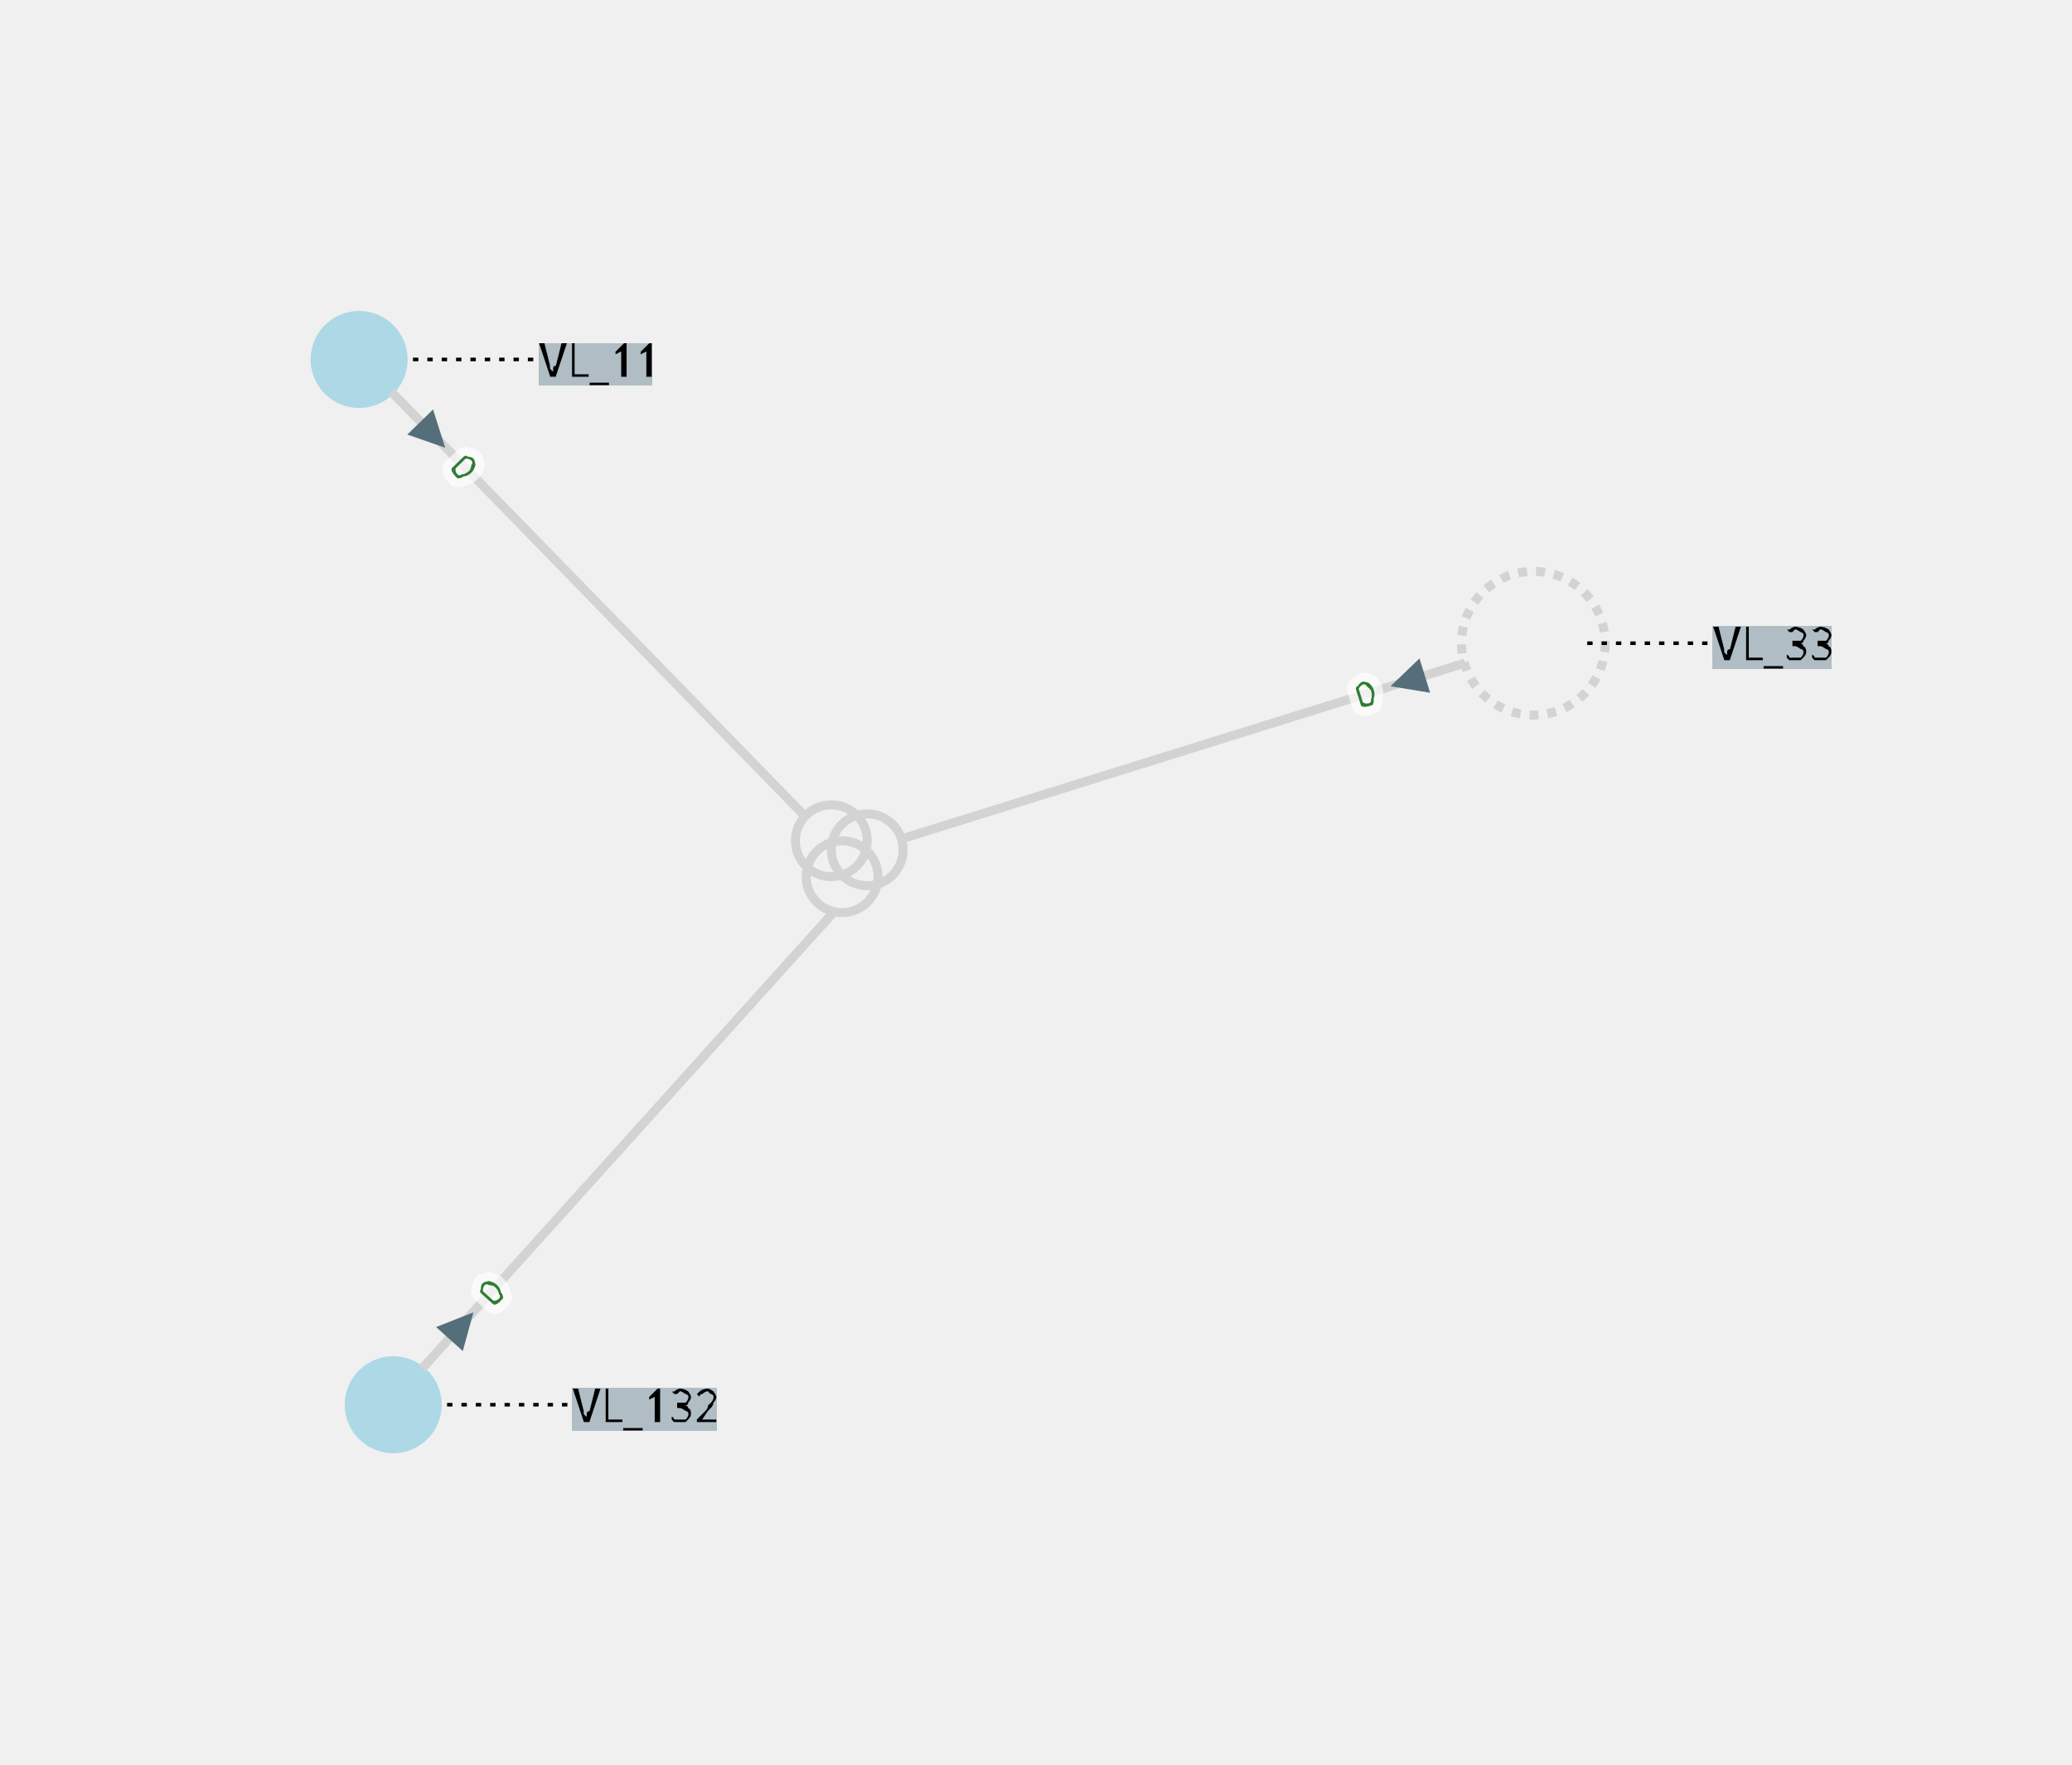
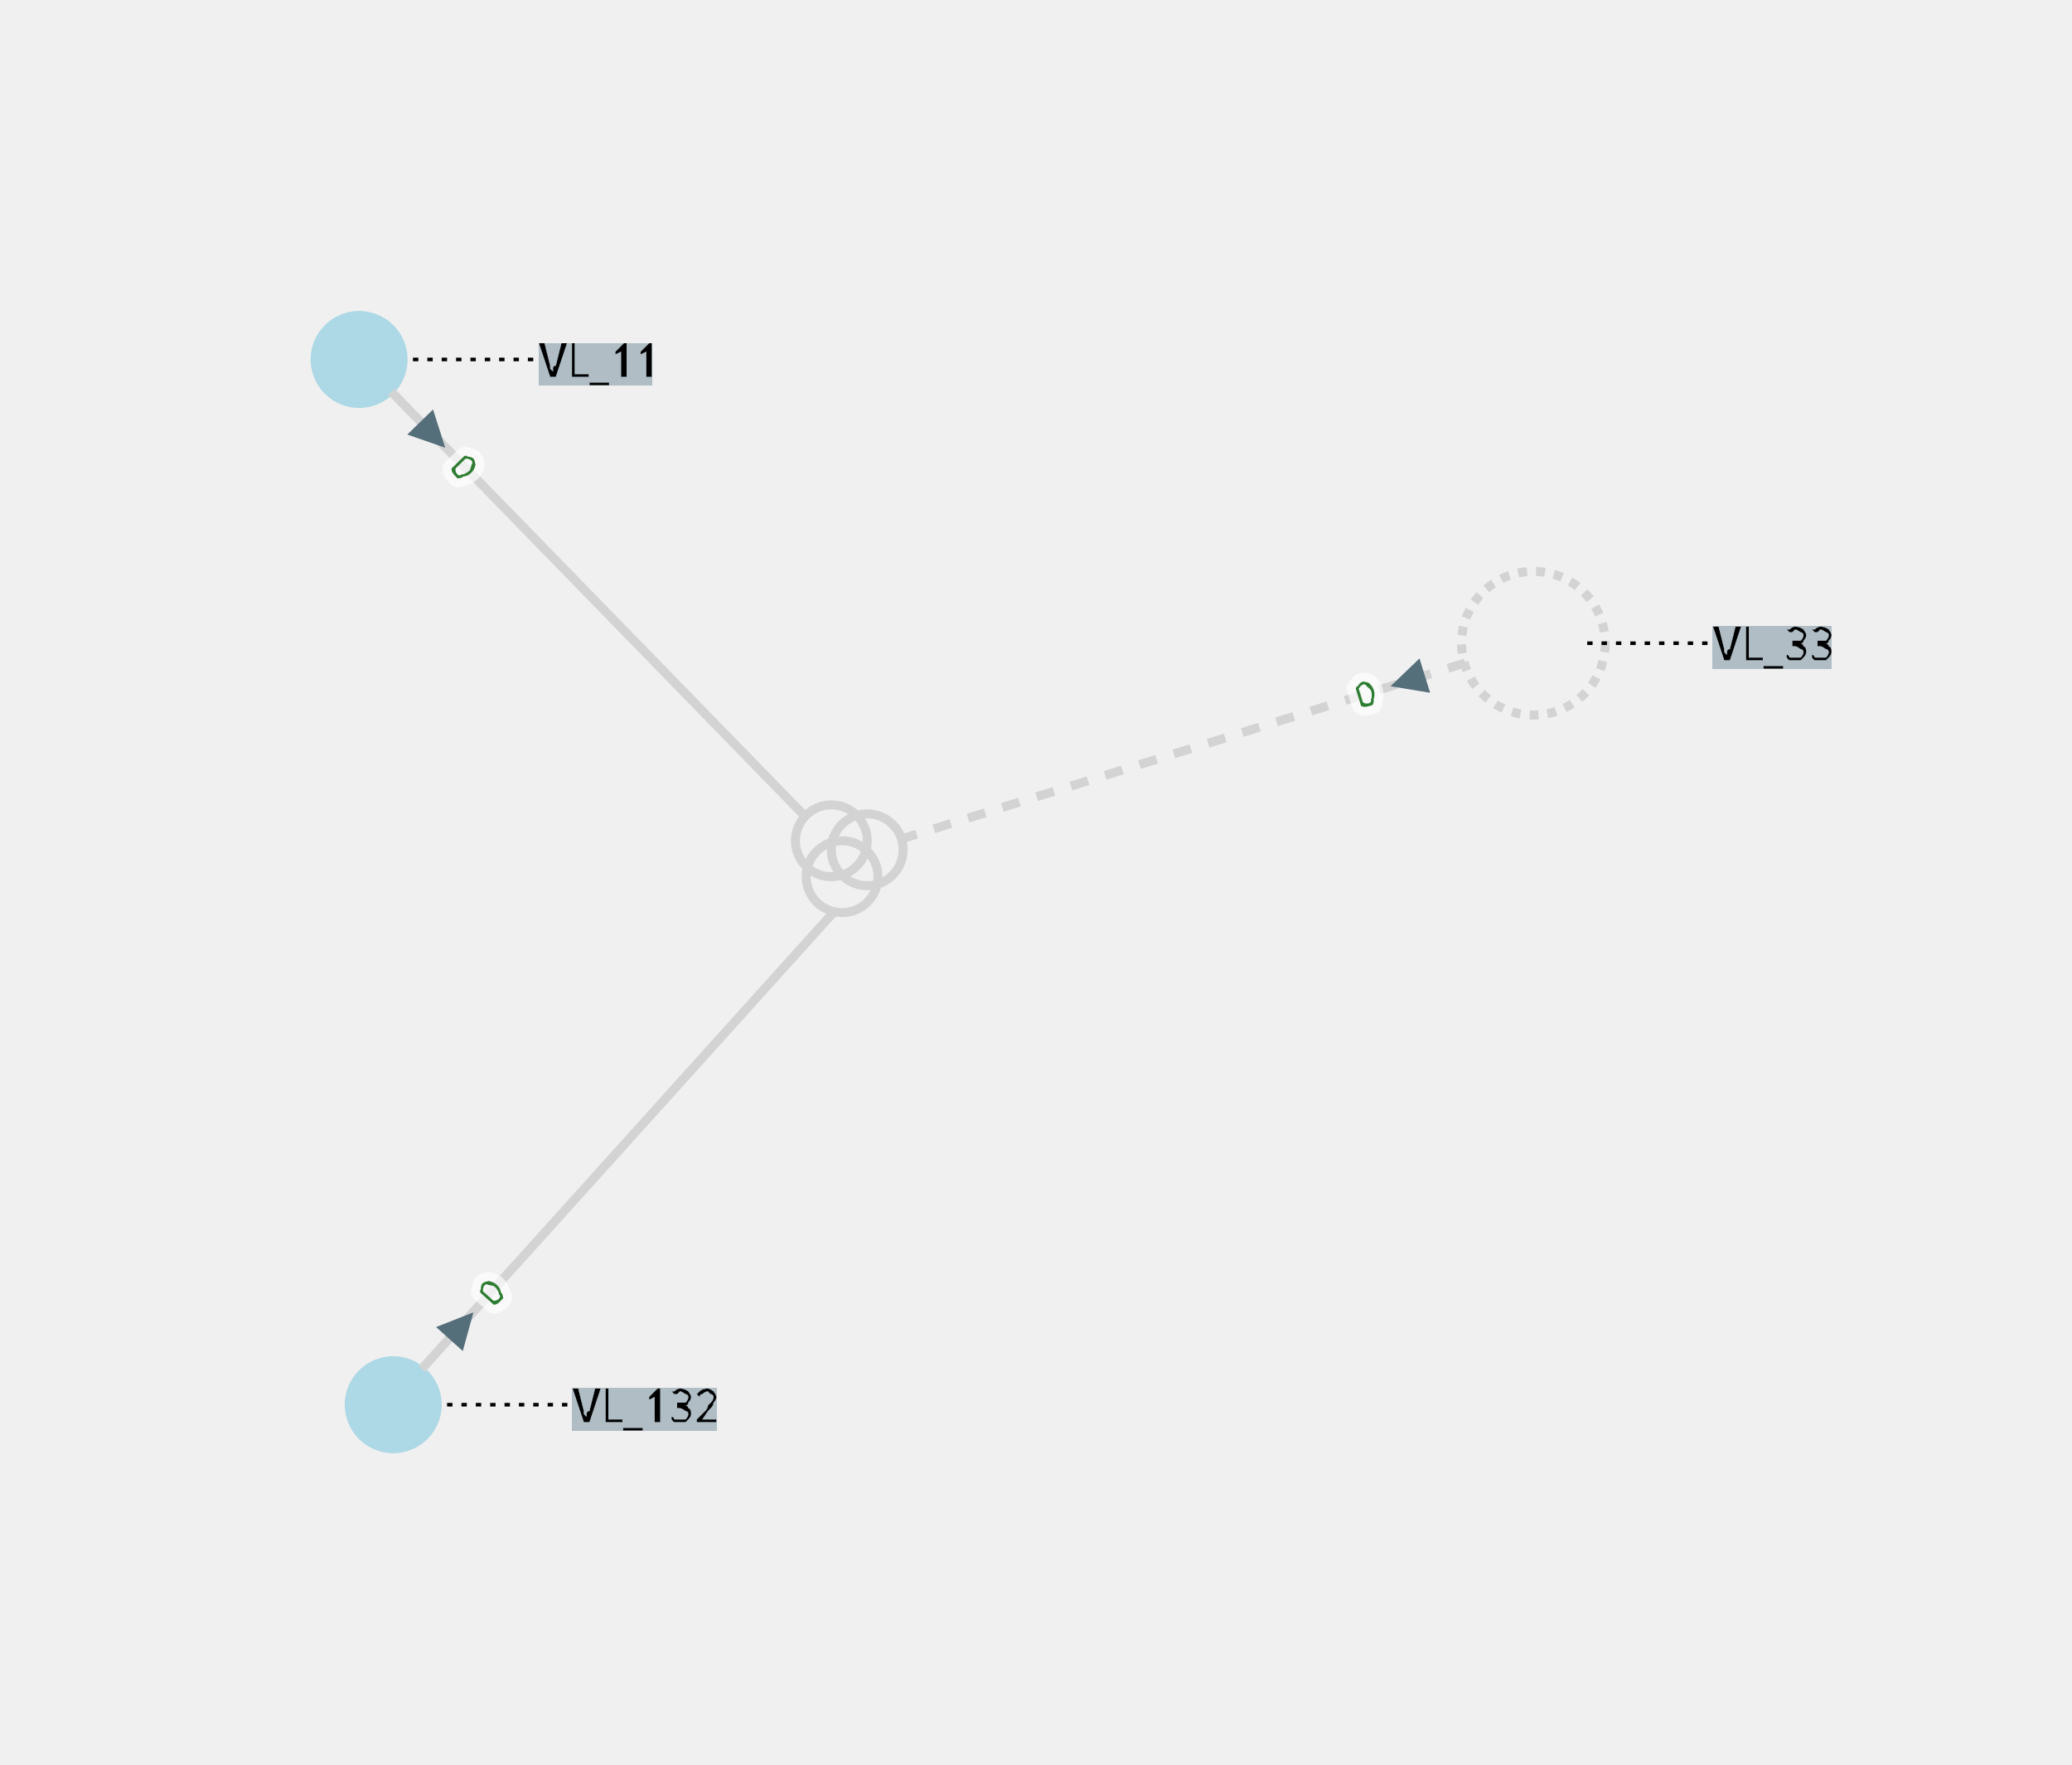
<svg xmlns="http://www.w3.org/2000/svg" width="800.00" height="680.96" viewBox="-3.99 -4.23 11.54 9.82">
  <style>
.nad-branch-edges polyline, .nad-branch-edges path {stroke: var(--nad-vl-color, lightgrey); stroke-width: 0.05; fill: none}
.nad-branch-edges circle {stroke: var(--nad-vl-color, lightgrey); stroke-width: 0.05; fill: none}
.nad-3wt-edges polyline {stroke: var(--nad-vl-color, lightgrey); stroke-width: 0.05; fill: none}
.nad-text-edges {stroke: black; stroke-width: 0.02; stroke-dasharray: .03,.05}
- .nad-branch-edges .nad-disconnected polyline {stroke-dasharray: .1,.1}
+ .nad-branch-edges .nad-disconnected polyline, .nad-3wt-edges .nad-disconnected polyline {stroke-dasharray: .1,.1}
.nad-vl-nodes circle, .nad-vl-nodes path {fill: var(--nad-vl-color, lightblue)}
.nad-vl-nodes circle.nad-unknown-busnode {stroke: lightgrey; stroke-width: 0.05; stroke-dasharray: .05,.05; fill: none}
.nad-hvdc-edge polyline.nad-hvdc {stroke: grey; stroke-width: 0.2}
.nad-3wt-nodes circle {stroke: var(--nad-vl-color, lightgrey); stroke-width: 0.05; fill: none}
.nad-state-out .nad-arrow-in {visibility: hidden}
.nad-state-in .nad-arrow-out {visibility: hidden}
.nad-active path {stroke: none; fill: #546e7a}
.nad-active {visibility: visible}
.nad-reactive {visibility: hidden}
.nad-reactive path {stroke: none; fill: #0277bd}
.nad-text-background {flood-color: #90a4aeaa}
.nad-text-nodes {font: 0.25px "Verdana"; fill: black; dominant-baseline: central}
.nad-edge-infos text {font: 0.2px "Verdana"; dominant-baseline:middle; stroke: #FFFFFFAA; stroke-width: 0.1; stroke-linejoin:round; paint-order: stroke}
.nad-edge-infos .nad-state-in text {fill: #b71c1c}
.nad-edge-infos .nad-state-out text {fill: #2e7d32}
.nad-vl0to30 {--nad-vl-color: #AFB42B}
.nad-vl30to50 {--nad-vl-color: #EF9A9A}
.nad-vl50to70 {--nad-vl-color: #9C27B0}
.nad-vl70to120 {--nad-vl-color: #E65100}
.nad-vl120to180 {--nad-vl-color: #00ACC1}
.nad-vl180to300 {--nad-vl-color: #2E7D32}
.nad-vl300to500 {--nad-vl-color: #D32F2F}
.nad-branch-edges .nad-overload polyline, .nad-branch-edges .nad-overload path {animation: line-blink 3s infinite}
.nad-vl-nodes .nad-overvoltage {animation: node-over-blink 3s infinite}
.nad-vl-nodes .nad-undervoltage {animation: node-under-blink 3s infinite}

@keyframes line-blink {
  0%, 80%, 100% {stroke: var(--nad-vl-color, black); stroke-width: 0.05}
  40% {stroke: #FFEB3B; stroke-width: 0.15}
}
@keyframes node-over-blink {
  0%, 80%, 100% {stroke: white; stroke-width: 0}
  40% {stroke: #ff5722; stroke-width: 0.15}
}
@keyframes node-under-blink {
  0%, 80%, 100% {stroke: white; stroke-width: 0}
  40% {stroke: #00BCD4; stroke-width: 0.15}
}
</style>
  <defs>
    <filter id="textBgFilter" x="0" y="0" width="1" height="1">
      <feFlood class="nad-text-background" />
      <feComposite in="SourceGraphic" operator="over" />
    </filter>
  </defs>
  <g class="nad-vl-nodes">
    <g transform="translate(-1.99,-2.23)" id="0" class="nad-vl0to30">
      <circle r="0.27" id="1" />
    </g>
    <g transform="translate(-1.80,3.59)" id="2" class="nad-vl120to180">
      <circle r="0.27" id="3" />
    </g>
    <g transform="translate(4.55,-0.65)" id="4" class="nad-vl30to50">
      <circle class="nad-unknown-busnode" r="0.40" />
    </g>
  </g>
  <g class="nad-branch-edges" />
  <g class="nad-3wt-edges">
    <g id="6" class="nad-vl0to30">
      <polyline points="-1.81,-2.05 0.49,0.31" />
      <g class="nad-edge-infos" transform="translate(-1.58,-1.81)">
        <g class="nad-active nad-state-out">
          <g transform="rotate(135.72)">
            <path class="nad-arrow-in" d="M-0.1 -0.1 H0.1 L0 0.1z" />
            <path class="nad-arrow-out" d="M-0.1 0.1 H0.1 L0 -0.1z" />
          </g>
          <text transform="rotate(45.72)" x="0.19">0</text>
        </g>
        <g class="nad-reactive nad-state-out">
          <g transform="rotate(135.72)">
            <path class="nad-arrow-in" d="M-0.1 -0.1 H0.1 L0 0.1z" />
            <path class="nad-arrow-out" d="M-0.1 0.1 H0.1 L0 -0.1z" />
          </g>
          <text transform="rotate(45.72)" x="0.19">0</text>
        </g>
      </g>
    </g>
    <g id="7" class="nad-vl120to180">
      <polyline points="-1.64,3.39 0.66,0.84" />
      <g class="nad-edge-infos" transform="translate(-1.42,3.15)">
        <g class="nad-active nad-state-out">
          <g transform="rotate(41.94)">
            <path class="nad-arrow-in" d="M-0.1 -0.1 H0.1 L0 0.1z" />
            <path class="nad-arrow-out" d="M-0.1 0.1 H0.1 L0 -0.1z" />
          </g>
          <text transform="rotate(-48.06)" x="0.19">0</text>
        </g>
        <g class="nad-reactive nad-state-out">
          <g transform="rotate(41.94)">
            <path class="nad-arrow-in" d="M-0.1 -0.1 H0.1 L0 0.1z" />
            <path class="nad-arrow-out" d="M-0.1 0.1 H0.1 L0 -0.1z" />
          </g>
          <text transform="rotate(-48.06)" x="0.19">0</text>
        </g>
      </g>
    </g>
    <g id="8" class="nad-disconnected nad-vl30to50">
      <polyline points="4.17,-0.54 1.03,0.44" />
      <g class="nad-edge-infos" transform="translate(3.85,-0.44)">
        <g class="nad-active nad-state-out">
          <g transform="rotate(-107.23)">
            <path class="nad-arrow-in" d="M-0.1 -0.1 H0.1 L0 0.1z" />
            <path class="nad-arrow-out" d="M-0.1 0.1 H0.1 L0 -0.1z" />
          </g>
          <text transform="rotate(-17.23)" x="-0.19" style="text-anchor:end">0</text>
        </g>
        <g class="nad-reactive nad-state-out">
          <g transform="rotate(-107.23)">
            <path class="nad-arrow-in" d="M-0.1 -0.1 H0.1 L0 0.1z" />
            <path class="nad-arrow-out" d="M-0.1 0.1 H0.1 L0 -0.1z" />
          </g>
          <text transform="rotate(-17.23)" x="-0.19" style="text-anchor:end">0</text>
        </g>
      </g>
    </g>
  </g>
  <g class="nad-3wt-nodes">
    <g>
      <circle class="nad-vl0to30" cx="0.64" cy="0.45" r="0.20" />
      <circle class="nad-vl120to180" cx="0.70" cy="0.65" r="0.20" />
      <circle class="nad-disconnected nad-vl30to50" cx="0.84" cy="0.50" r="0.20" />
    </g>
  </g>
  <g class="nad-text-edges">
    <polyline id="0_edge" points="-1.69,-2.23 -0.99,-2.23" />
    <polyline id="2_edge" points="-1.50,3.59 -0.80,3.59" />
    <polyline id="4_edge" points="4.85,-0.65 5.55,-0.65" />
  </g>
  <g class="nad-text-nodes">
    <text filter="url(#textBgFilter)" y="-2.23" x="-0.99">VL_11</text>
    <text filter="url(#textBgFilter)" y="3.59" x="-0.80">VL_132</text>
    <text filter="url(#textBgFilter)" y="-0.65" x="5.55">VL_33</text>
  </g>
</svg>
